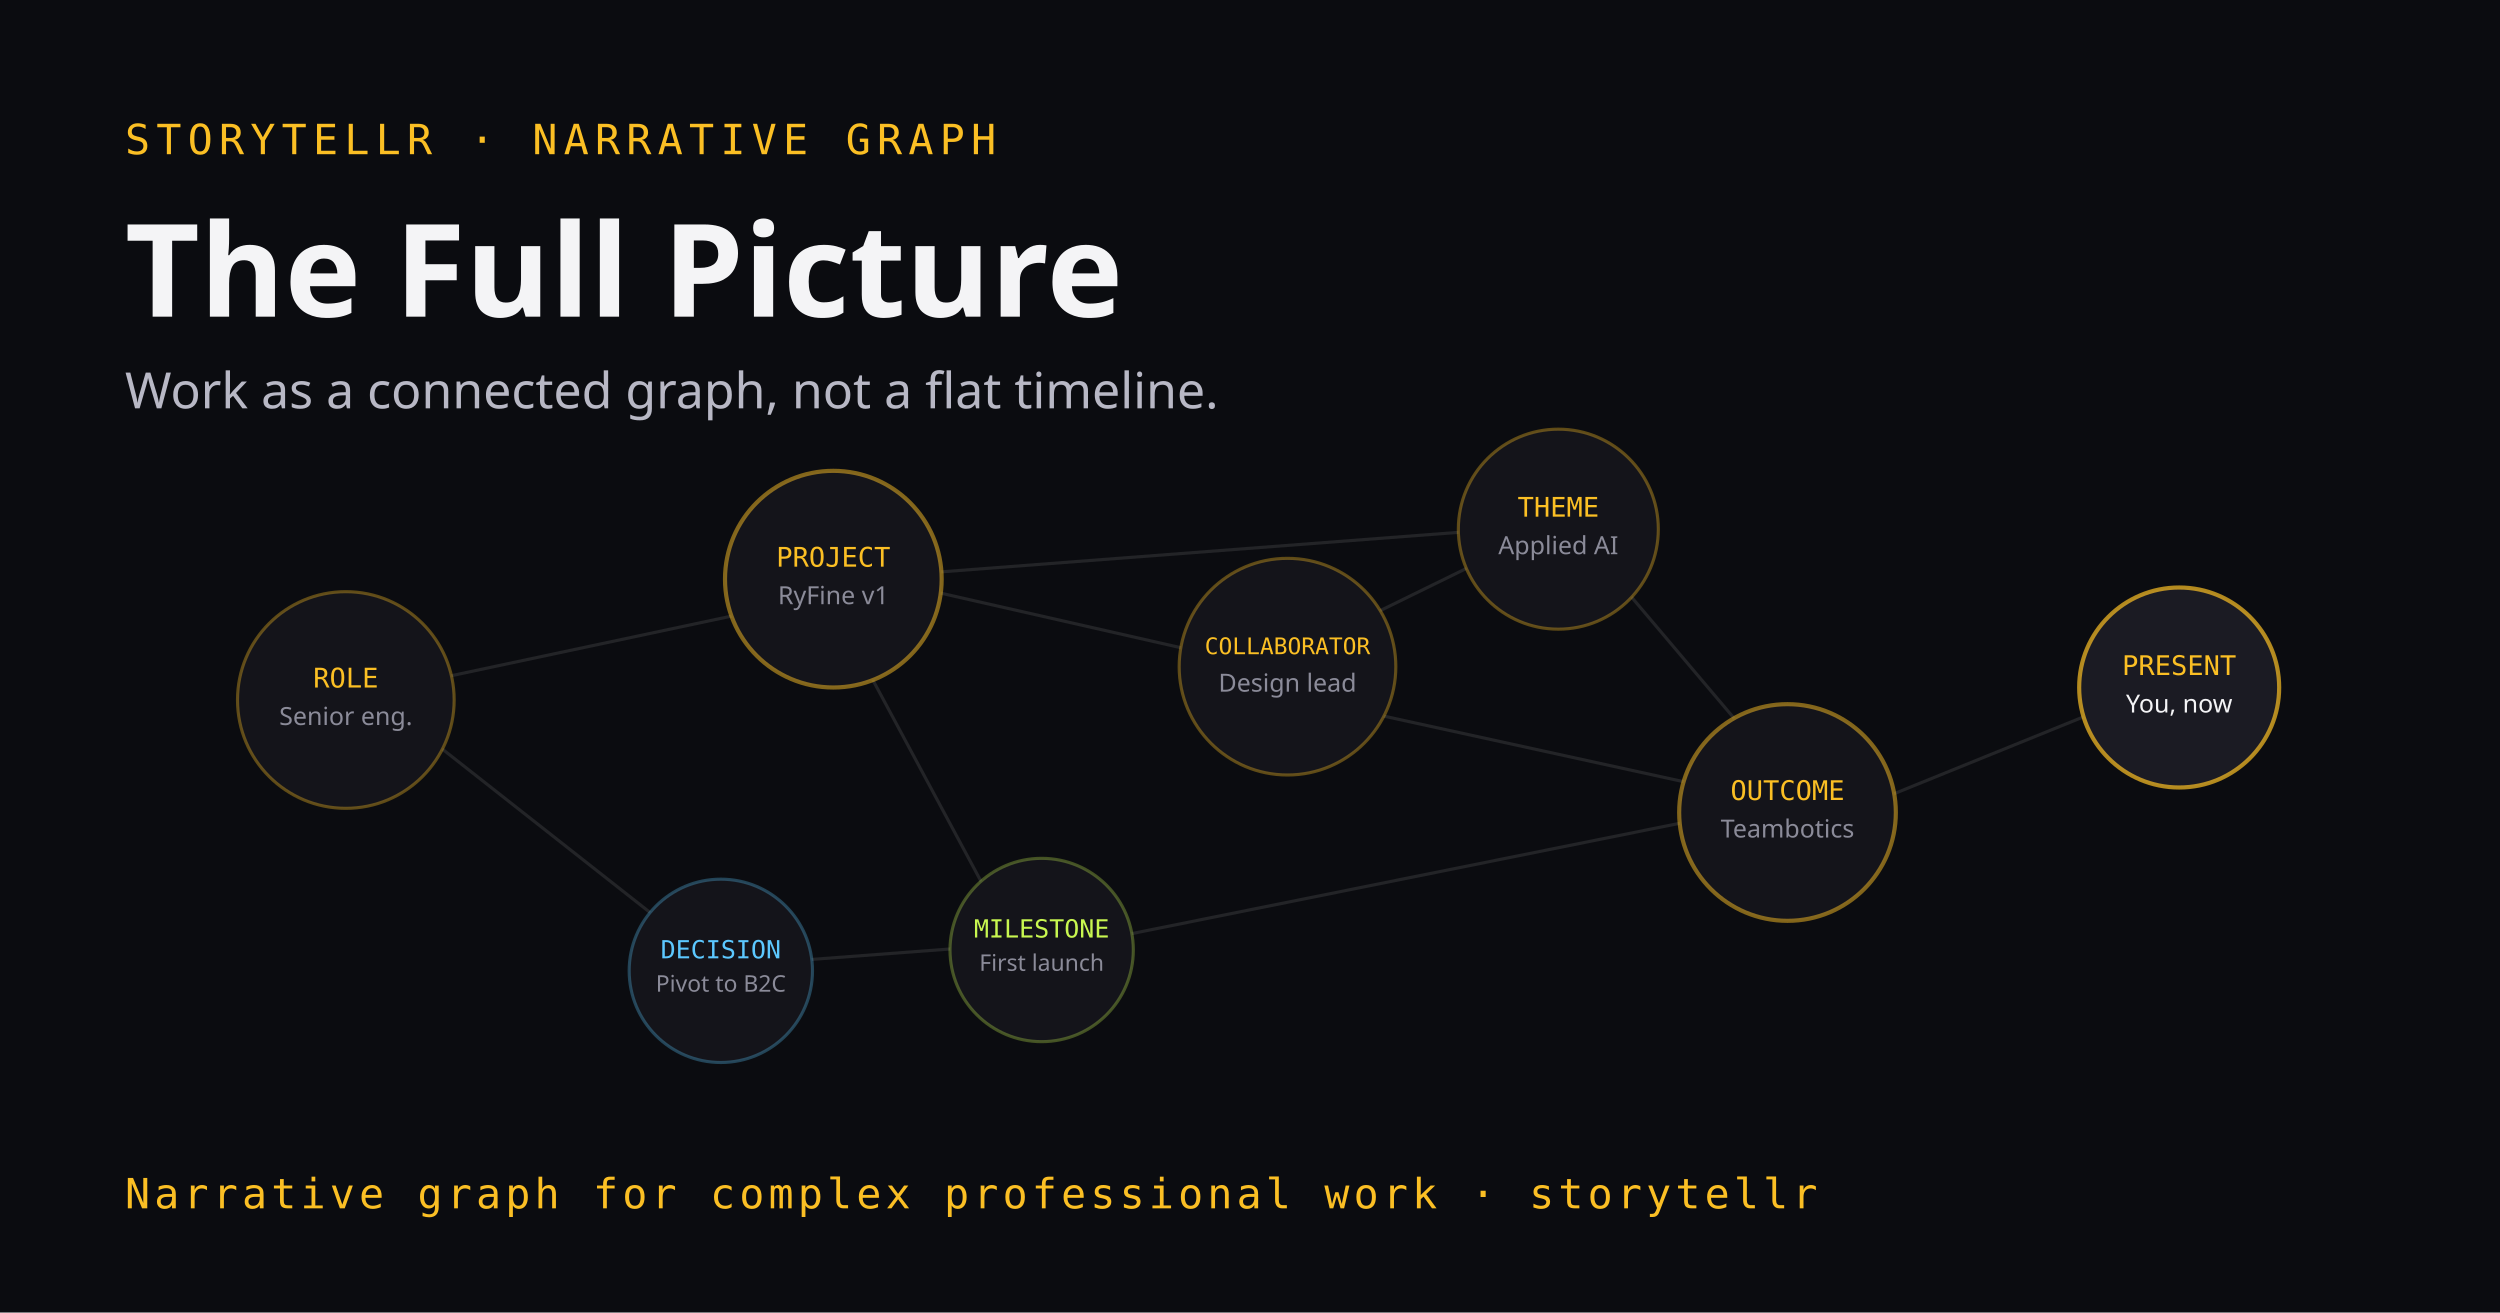
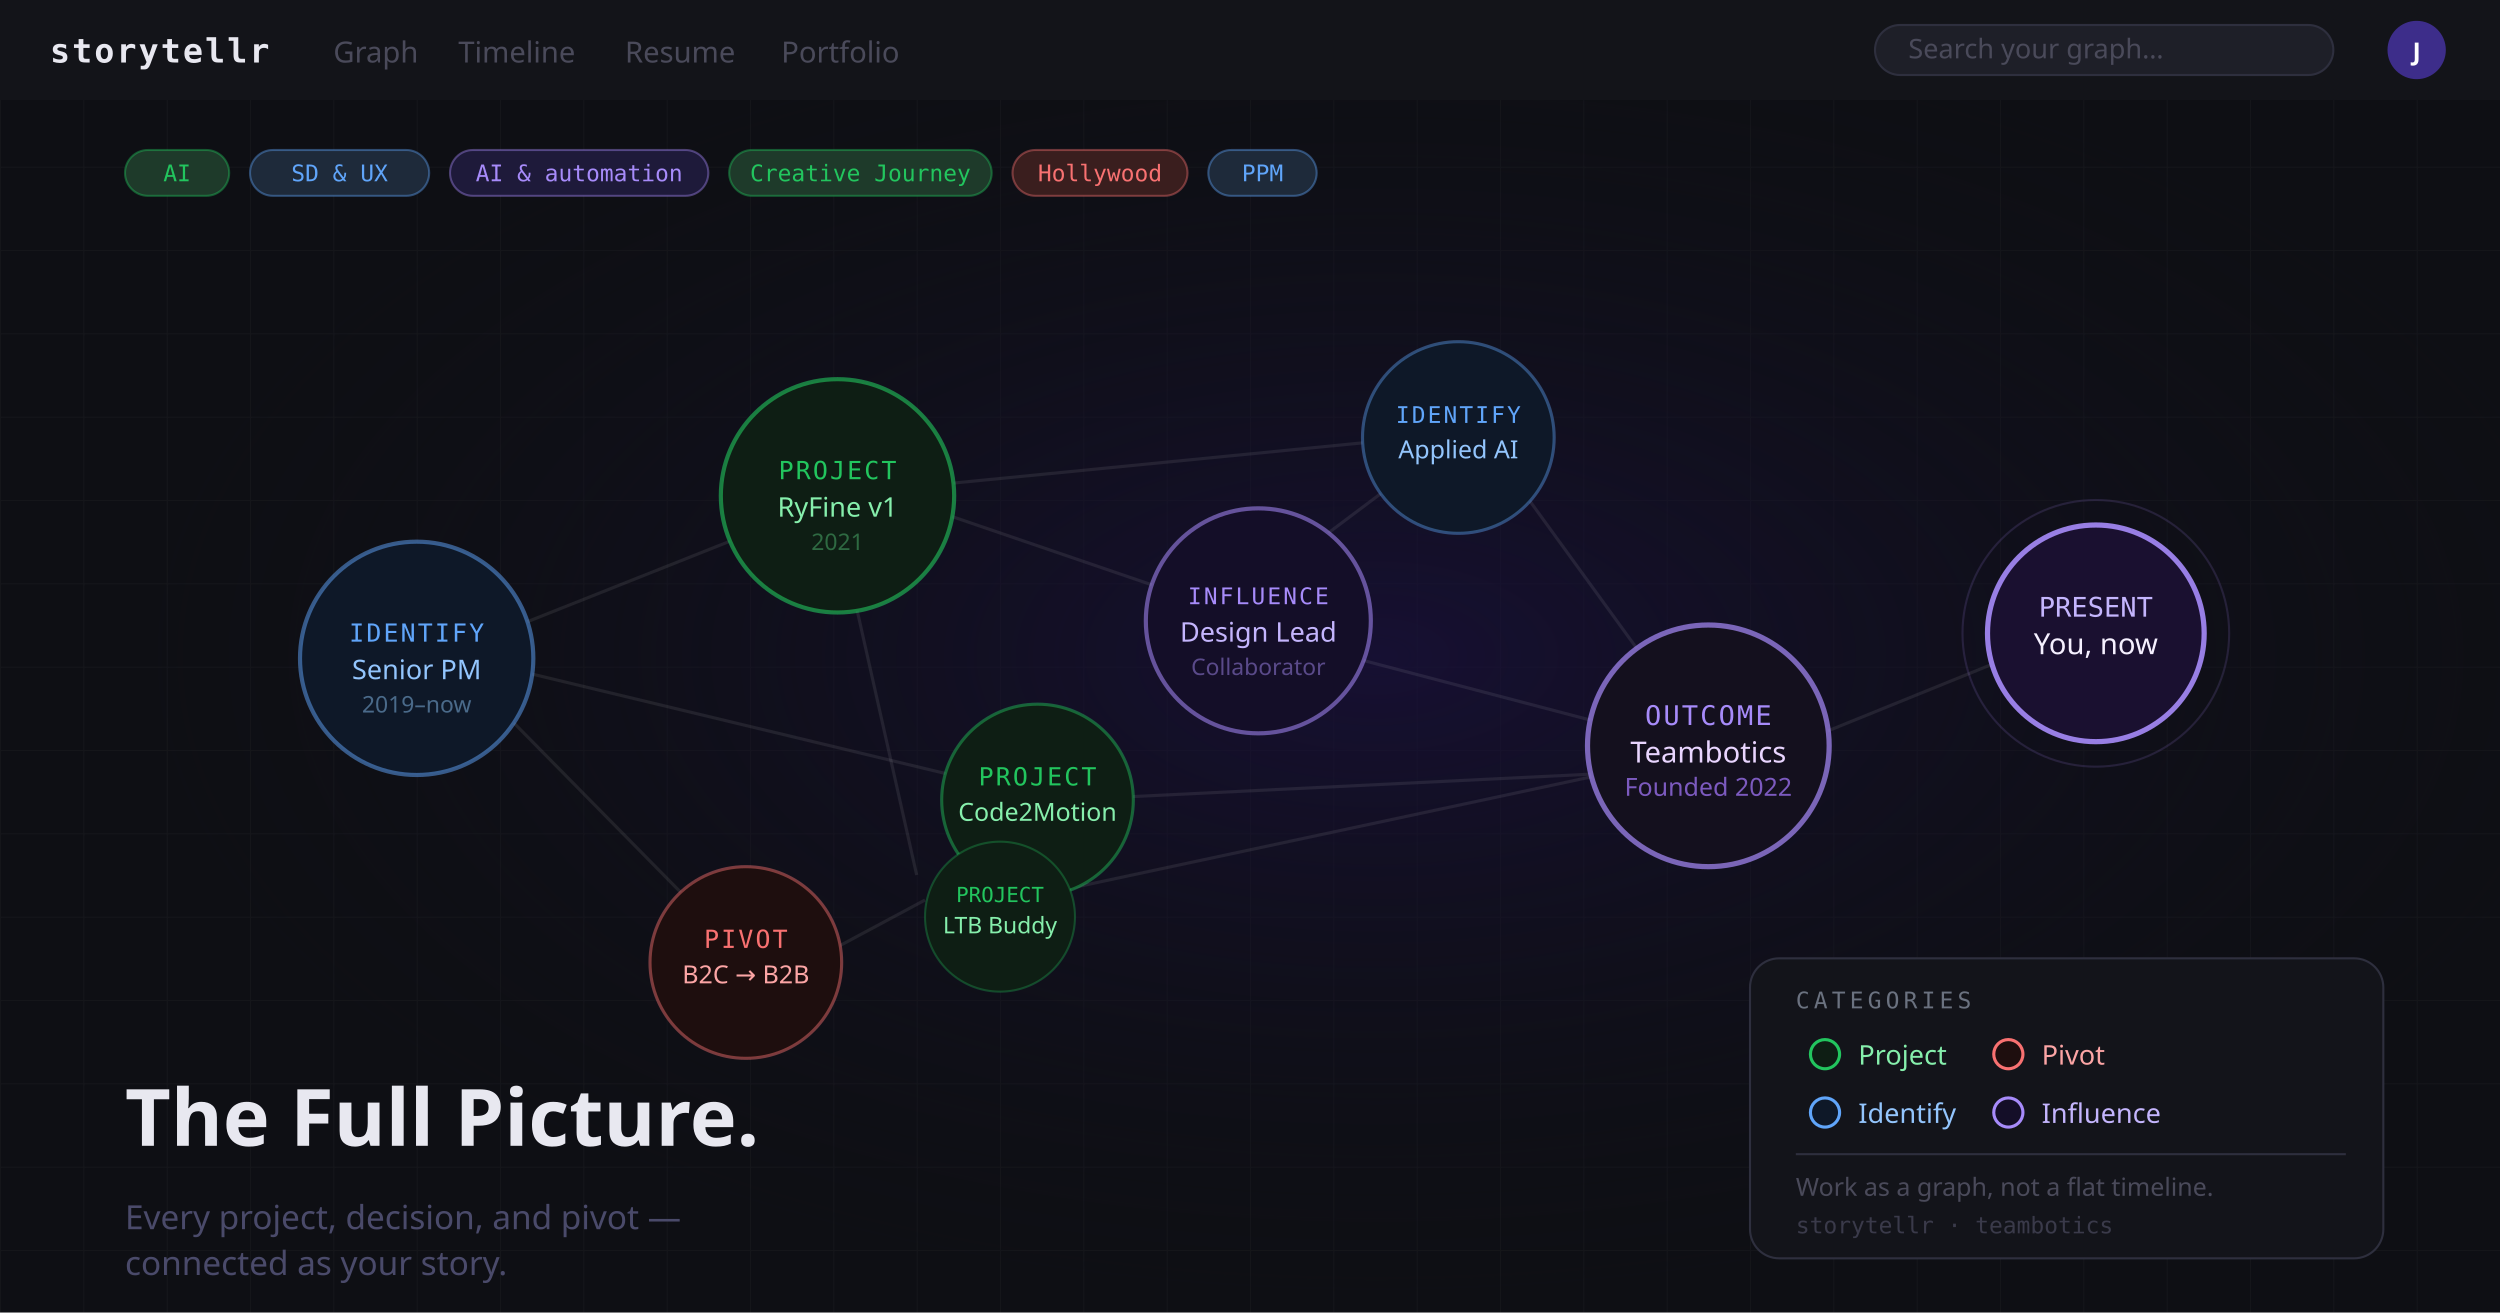
<svg xmlns="http://www.w3.org/2000/svg" width="1200" height="630" viewBox="0 0 1200 630" role="img" aria-labelledby="stlr-title stlr-desc">
-   <rect width="1200" height="630" fill="#0b0c10" />
-   <text x="60" y="74" fill="#fbbf24" font-family="Geist Mono, monospace" font-size="20" letter-spacing="3">STORYTELLR · NARRATIVE GRAPH</text>
-   <text x="60" y="152" fill="#f4f4f6" font-family="Bricolage Grotesque, sans-serif" font-size="62" font-weight="800">The Full Picture</text>
-   <text x="60" y="196" fill="#b8b8c5" font-family="Hanken Grotesk, sans-serif" font-size="24">Work as a connected graph, not a flat timeline.</text>
-   <g stroke="#ffffff" stroke-opacity="0.1" stroke-width="1.5" fill="none">
-     <line x1="190" y1="330" x2="378" y2="290" />
-     <line x1="190" y1="342" x2="340" y2="460" />
-     <line x1="422" y1="278" x2="598" y2="318" />
-     <line x1="408" y1="306" x2="480" y2="440" />
-     <line x1="432" y1="276" x2="720" y2="254" />
-     <line x1="638" y1="338" x2="830" y2="380" />
-     <line x1="628" y1="310" x2="726" y2="262" />
-     <line x1="370" y1="462" x2="476" y2="454" />
-     <line x1="524" y1="452" x2="822" y2="392" />
-     <line x1="764" y1="264" x2="852" y2="368" />
-     <line x1="882" y1="392" x2="1020" y2="336" />
+   <rect width="1200" height="630" fill="#0e0f14" />
+   <defs>
+     <pattern id="grid" width="40" height="40" patternUnits="userSpaceOnUse">
+       <path d="M 40 0 L 0 0 0 40" fill="none" stroke="#ffffff" stroke-opacity="0.03" stroke-width="1" />
+     </pattern>
+     <radialGradient id="stlr-glow" cx="55%" cy="50%" r="50%">
+       <stop offset="0%" stop-color="#1a1040" stop-opacity="0.7" />
+       <stop offset="100%" stop-color="#0e0f14" stop-opacity="0" />
+     </radialGradient>
+   </defs>
+   <rect width="1200" height="630" fill="url(#grid)" />
+   <rect width="1200" height="630" fill="url(#stlr-glow)" />
+   <rect width="1200" height="48" fill="#13141a" fill-opacity="0.95" />
+   <text x="24" y="30" fill="#e8e8f0" font-family="Geist Mono, monospace" font-size="16" font-weight="700" letter-spacing="1">storytellr</text>
+   <text x="160" y="30" fill="#4a4a5a" font-family="Hanken Grotesk, sans-serif" font-size="14">Graph</text>
+   <text x="220" y="30" fill="#4a4a5a" font-family="Hanken Grotesk, sans-serif" font-size="14">Timeline</text>
+   <text x="300" y="30" fill="#4a4a5a" font-family="Hanken Grotesk, sans-serif" font-size="14">Resume</text>
+   <text x="375" y="30" fill="#4a4a5a" font-family="Hanken Grotesk, sans-serif" font-size="14">Portfolio</text>
+   <rect x="900" y="12" width="220" height="24" rx="12" fill="#1e1f28" stroke="#2e2f3e" stroke-width="1" />
+   <text x="916" y="28" fill="#4a4a5a" font-family="Hanken Grotesk, sans-serif" font-size="13">Search your graph…</text>
+   <circle cx="1160" cy="24" r="14" fill="#3d2d8a" />
+   <text x="1160" y="29" fill="#ffffff" font-family="Hanken Grotesk, sans-serif" font-size="12" font-weight="700" text-anchor="middle">J</text>
+   <rect x="60" y="72" width="50" height="22" rx="11" fill="#1e3a2a" stroke="#22c55e" stroke-opacity="0.4" stroke-width="1" />
+   <text x="85" y="87" fill="#22c55e" font-family="Geist Mono, monospace" font-size="11" text-anchor="middle">AI</text>
+   <rect x="120" y="72" width="86" height="22" rx="11" fill="#1e2a3a" stroke="#60a5fa" stroke-opacity="0.4" stroke-width="1" />
+   <text x="163" y="87" fill="#60a5fa" font-family="Geist Mono, monospace" font-size="11" text-anchor="middle">SD &amp; UX</text>
+   <rect x="216" y="72" width="124" height="22" rx="11" fill="#1e1a3a" stroke="#a78bfa" stroke-opacity="0.4" stroke-width="1" />
+   <text x="278" y="87" fill="#a78bfa" font-family="Geist Mono, monospace" font-size="11" text-anchor="middle">AI &amp; automation</text>
+   <rect x="350" y="72" width="126" height="22" rx="11" fill="#1e3a2a" stroke="#22c55e" stroke-opacity="0.4" stroke-width="1" />
+   <text x="413" y="87" fill="#22c55e" font-family="Geist Mono, monospace" font-size="11" text-anchor="middle">Creative Journey</text>
+   <rect x="486" y="72" width="84" height="22" rx="11" fill="#3a1e1e" stroke="#f87171" stroke-opacity="0.4" stroke-width="1" />
+   <text x="528" y="87" fill="#f87171" font-family="Geist Mono, monospace" font-size="11" text-anchor="middle">Hollywood</text>
+   <rect x="580" y="72" width="52" height="22" rx="11" fill="#1e2a3a" stroke="#60a5fa" stroke-opacity="0.4" stroke-width="1" />
+   <text x="606" y="87" fill="#60a5fa" font-family="Geist Mono, monospace" font-size="11" text-anchor="middle">PPM</text>
+   <g stroke="#ffffff" stroke-opacity="0.08" stroke-width="1.5" fill="none">
+     <line x1="224" y1="310" x2="380" y2="248" />
+     <line x1="224" y1="324" x2="356" y2="458" />
+     <line x1="224" y1="316" x2="490" y2="380" />
+     <line x1="422" y1="236" x2="580" y2="290" />
+     <line x1="404" y1="260" x2="440" y2="420" />
+     <line x1="436" y1="234" x2="680" y2="210" />
+     <line x1="620" y1="308" x2="780" y2="350" />
+     <line x1="608" y1="278" x2="688" y2="218" />
+     <line x1="388" y1="462" x2="444" y2="432" />
+     <line x1="506" y1="428" x2="796" y2="366" />
+     <line x1="718" y1="218" x2="808" y2="342" />
+     <line x1="840" y1="366" x2="978" y2="310" />
+     <line x1="510" y1="384" x2="796" y2="370" />
  </g>
-   <circle cx="166" cy="336" r="52" fill="#14141a" stroke="#fbbf24" stroke-opacity="0.35" stroke-width="1.5" />
-   <text x="166" y="330" fill="#fbbf24" font-family="Geist Mono, monospace" font-size="13" text-anchor="middle">ROLE</text>
-   <text x="166" y="348" fill="#8b8b99" font-family="Hanken Grotesk, sans-serif" font-size="12" text-anchor="middle">Senior eng.</text>
-   <circle cx="400" cy="278" r="52" fill="#14141a" stroke="#fbbf24" stroke-opacity="0.5" stroke-width="2" />
-   <text x="400" y="272" fill="#fbbf24" font-family="Geist Mono, monospace" font-size="13" text-anchor="middle">PROJECT</text>
-   <text x="400" y="290" fill="#8b8b99" font-family="Hanken Grotesk, sans-serif" font-size="12" text-anchor="middle">RyFine v1</text>
-   <circle cx="346" cy="466" r="44" fill="#14141a" stroke="#5cc8ff" stroke-opacity="0.3" stroke-width="1.5" />
-   <text x="346" y="460" fill="#5cc8ff" font-family="Geist Mono, monospace" font-size="12" text-anchor="middle">DECISION</text>
-   <text x="346" y="476" fill="#8b8b99" font-family="Hanken Grotesk, sans-serif" font-size="11" text-anchor="middle">Pivot to B2C</text>
-   <circle cx="618" cy="320" r="52" fill="#14141a" stroke="#fbbf24" stroke-opacity="0.35" stroke-width="1.5" />
-   <text x="618" y="314" fill="#fbbf24" font-family="Geist Mono, monospace" font-size="11" text-anchor="middle">COLLABORATOR</text>
-   <text x="618" y="332" fill="#8b8b99" font-family="Hanken Grotesk, sans-serif" font-size="12" text-anchor="middle">Design lead</text>
-   <circle cx="500" cy="456" r="44" fill="#14141a" stroke="#c8f750" stroke-opacity="0.3" stroke-width="1.5" />
-   <text x="500" y="450" fill="#c8f750" font-family="Geist Mono, monospace" font-size="12" text-anchor="middle">MILESTONE</text>
-   <text x="500" y="466" fill="#8b8b99" font-family="Hanken Grotesk, sans-serif" font-size="11" text-anchor="middle">First launch</text>
-   <circle cx="748" cy="254" r="48" fill="#14141a" stroke="#fbbf24" stroke-opacity="0.35" stroke-width="1.5" />
-   <text x="748" y="248" fill="#fbbf24" font-family="Geist Mono, monospace" font-size="13" text-anchor="middle">THEME</text>
-   <text x="748" y="266" fill="#8b8b99" font-family="Hanken Grotesk, sans-serif" font-size="12" text-anchor="middle">Applied AI</text>
-   <circle cx="858" cy="390" r="52" fill="#14141a" stroke="#fbbf24" stroke-opacity="0.5" stroke-width="2" />
-   <text x="858" y="384" fill="#fbbf24" font-family="Geist Mono, monospace" font-size="13" text-anchor="middle">OUTCOME</text>
-   <text x="858" y="402" fill="#8b8b99" font-family="Hanken Grotesk, sans-serif" font-size="12" text-anchor="middle">Teambotics</text>
-   <circle cx="1046" cy="330" r="48" fill="#1b1b23" stroke="#fbbf24" stroke-opacity="0.7" stroke-width="2" />
-   <text x="1046" y="324" fill="#fbbf24" font-family="Geist Mono, monospace" font-size="13" text-anchor="middle">PRESENT</text>
-   <text x="1046" y="342" fill="#f4f4f6" font-family="Hanken Grotesk, sans-serif" font-size="12" text-anchor="middle">You, now</text>
-   <text x="60" y="580" fill="#fbbf24" font-family="Geist Mono, monospace" font-size="20" letter-spacing="2">Narrative graph for complex professional work · storytellr</text>
+   <circle cx="200" cy="316" r="56" fill="#0e1828" stroke="#60a5fa" stroke-opacity="0.5" stroke-width="2" />
+   <text x="200" y="308" fill="#60a5fa" font-family="Geist Mono, monospace" font-size="12" text-anchor="middle" letter-spacing="1">IDENTIFY</text>
+   <text x="200" y="326" fill="#93c5fd" font-family="Hanken Grotesk, sans-serif" font-size="13" text-anchor="middle">Senior PM</text>
+   <text x="200" y="342" fill="#4a6a8a" font-family="Hanken Grotesk, sans-serif" font-size="11" text-anchor="middle">2019–now</text>
+   <circle cx="402" cy="238" r="56" fill="#0e1e14" stroke="#22c55e" stroke-opacity="0.6" stroke-width="2" />
+   <text x="402" y="230" fill="#22c55e" font-family="Geist Mono, monospace" font-size="12" text-anchor="middle" letter-spacing="1">PROJECT</text>
+   <text x="402" y="248" fill="#86efac" font-family="Hanken Grotesk, sans-serif" font-size="13" text-anchor="middle">RyFine v1</text>
+   <text x="402" y="264" fill="#2e6a42" font-family="Hanken Grotesk, sans-serif" font-size="11" text-anchor="middle">2021</text>
+   <circle cx="358" cy="462" r="46" fill="#1e0e0e" stroke="#f87171" stroke-opacity="0.45" stroke-width="1.5" />
+   <text x="358" y="455" fill="#f87171" font-family="Geist Mono, monospace" font-size="12" text-anchor="middle" letter-spacing="1">PIVOT</text>
+   <text x="358" y="472" fill="#fca5a5" font-family="Hanken Grotesk, sans-serif" font-size="12" text-anchor="middle">B2C → B2B</text>
+   <circle cx="498" cy="384" r="46" fill="#0e1e14" stroke="#22c55e" stroke-opacity="0.45" stroke-width="1.5" />
+   <text x="498" y="377" fill="#22c55e" font-family="Geist Mono, monospace" font-size="12" text-anchor="middle" letter-spacing="1">PROJECT</text>
+   <text x="498" y="394" fill="#86efac" font-family="Hanken Grotesk, sans-serif" font-size="12" text-anchor="middle">Code2Motion</text>
+   <circle cx="604" cy="298" r="54" fill="#140e28" stroke="#a78bfa" stroke-opacity="0.55" stroke-width="2" />
+   <text x="604" y="290" fill="#a78bfa" font-family="Geist Mono, monospace" font-size="11" text-anchor="middle" letter-spacing="1">INFLUENCE</text>
+   <text x="604" y="308" fill="#c4b5fd" font-family="Hanken Grotesk, sans-serif" font-size="13" text-anchor="middle">Design Lead</text>
+   <text x="604" y="324" fill="#5a4a8a" font-family="Hanken Grotesk, sans-serif" font-size="11" text-anchor="middle">Collaborator</text>
+   <circle cx="700" cy="210" r="46" fill="#0e1828" stroke="#60a5fa" stroke-opacity="0.4" stroke-width="1.5" />
+   <text x="700" y="203" fill="#60a5fa" font-family="Geist Mono, monospace" font-size="11" text-anchor="middle" letter-spacing="1">IDENTIFY</text>
+   <text x="700" y="220" fill="#93c5fd" font-family="Hanken Grotesk, sans-serif" font-size="12" text-anchor="middle">Applied AI</text>
+   <circle cx="480" cy="440" r="36" fill="#0e1e14" stroke="#22c55e" stroke-opacity="0.3" stroke-width="1" />
+   <text x="480" y="433" fill="#22c55e" font-family="Geist Mono, monospace" font-size="10" text-anchor="middle">PROJECT</text>
+   <text x="480" y="448" fill="#86efac" font-family="Hanken Grotesk, sans-serif" font-size="11" text-anchor="middle">LTB Buddy</text>
+   <circle cx="820" cy="358" r="58" fill="#14101e" stroke="#a78bfa" stroke-opacity="0.7" stroke-width="2.5" />
+   <text x="820" y="348" fill="#a78bfa" font-family="Geist Mono, monospace" font-size="13" text-anchor="middle" letter-spacing="1">OUTCOME</text>
+   <text x="820" y="366" fill="#e9d5ff" font-family="Hanken Grotesk, sans-serif" font-size="14" text-anchor="middle">Teambotics</text>
+   <text x="820" y="382" fill="#7c5abf" font-family="Hanken Grotesk, sans-serif" font-size="12" text-anchor="middle">Founded 2022</text>
+   <circle cx="1006" cy="304" r="52" fill="#1a1030" stroke="#a78bfa" stroke-opacity="0.9" stroke-width="2.5" />
+   <circle cx="1006" cy="304" r="64" fill="none" stroke="#a78bfa" stroke-opacity="0.15" stroke-width="1" />
+   <text x="1006" y="296" fill="#c4b5fd" font-family="Geist Mono, monospace" font-size="13" text-anchor="middle">PRESENT</text>
+   <text x="1006" y="314" fill="#f5f0ff" font-family="Hanken Grotesk, sans-serif" font-size="14" text-anchor="middle">You, now</text>
+   <rect x="840" y="460" width="304" height="144" rx="14" fill="#13141a" stroke="#2e2f3e" stroke-width="1" />
+   <text x="862" y="484" fill="#6b7280" font-family="Geist Mono, monospace" font-size="11" letter-spacing="2">CATEGORIES</text>
+   <circle cx="876" cy="506" r="7" fill="#0e1e14" stroke="#22c55e" stroke-width="1.5" />
+   <text x="892" y="511" fill="#86efac" font-family="Hanken Grotesk, sans-serif" font-size="13">Project</text>
+   <circle cx="964" cy="506" r="7" fill="#1e0e0e" stroke="#f87171" stroke-width="1.5" />
+   <text x="980" y="511" fill="#fca5a5" font-family="Hanken Grotesk, sans-serif" font-size="13">Pivot</text>
+   <circle cx="876" cy="534" r="7" fill="#0e1828" stroke="#60a5fa" stroke-width="1.5" />
+   <text x="892" y="539" fill="#93c5fd" font-family="Hanken Grotesk, sans-serif" font-size="13">Identify</text>
+   <circle cx="964" cy="534" r="7" fill="#140e28" stroke="#a78bfa" stroke-width="1.5" />
+   <text x="980" y="539" fill="#c4b5fd" font-family="Hanken Grotesk, sans-serif" font-size="13">Influence</text>
+   <line x1="862" y1="554" x2="1126" y2="554" stroke="#2e2f3e" stroke-width="1" />
+   <text x="862" y="574" fill="#4a4a5a" font-family="Hanken Grotesk, sans-serif" font-size="12">Work as a graph, not a flat timeline.</text>
+   <text x="862" y="592" fill="#3a3a4a" font-family="Geist Mono, monospace" font-size="11">storytellr · teambotics</text>
+   <text x="60" y="550" fill="#e8e8f0" font-family="Bricolage Grotesque, sans-serif" font-size="38" font-weight="800">The Full Picture.</text>
+   <text x="60" y="590" fill="#4a4a6a" font-family="Hanken Grotesk, sans-serif" font-size="16">Every project, decision, and pivot —</text>
+   <text x="60" y="612" fill="#4a4a6a" font-family="Hanken Grotesk, sans-serif" font-size="16">connected as your story.</text>
</svg>
